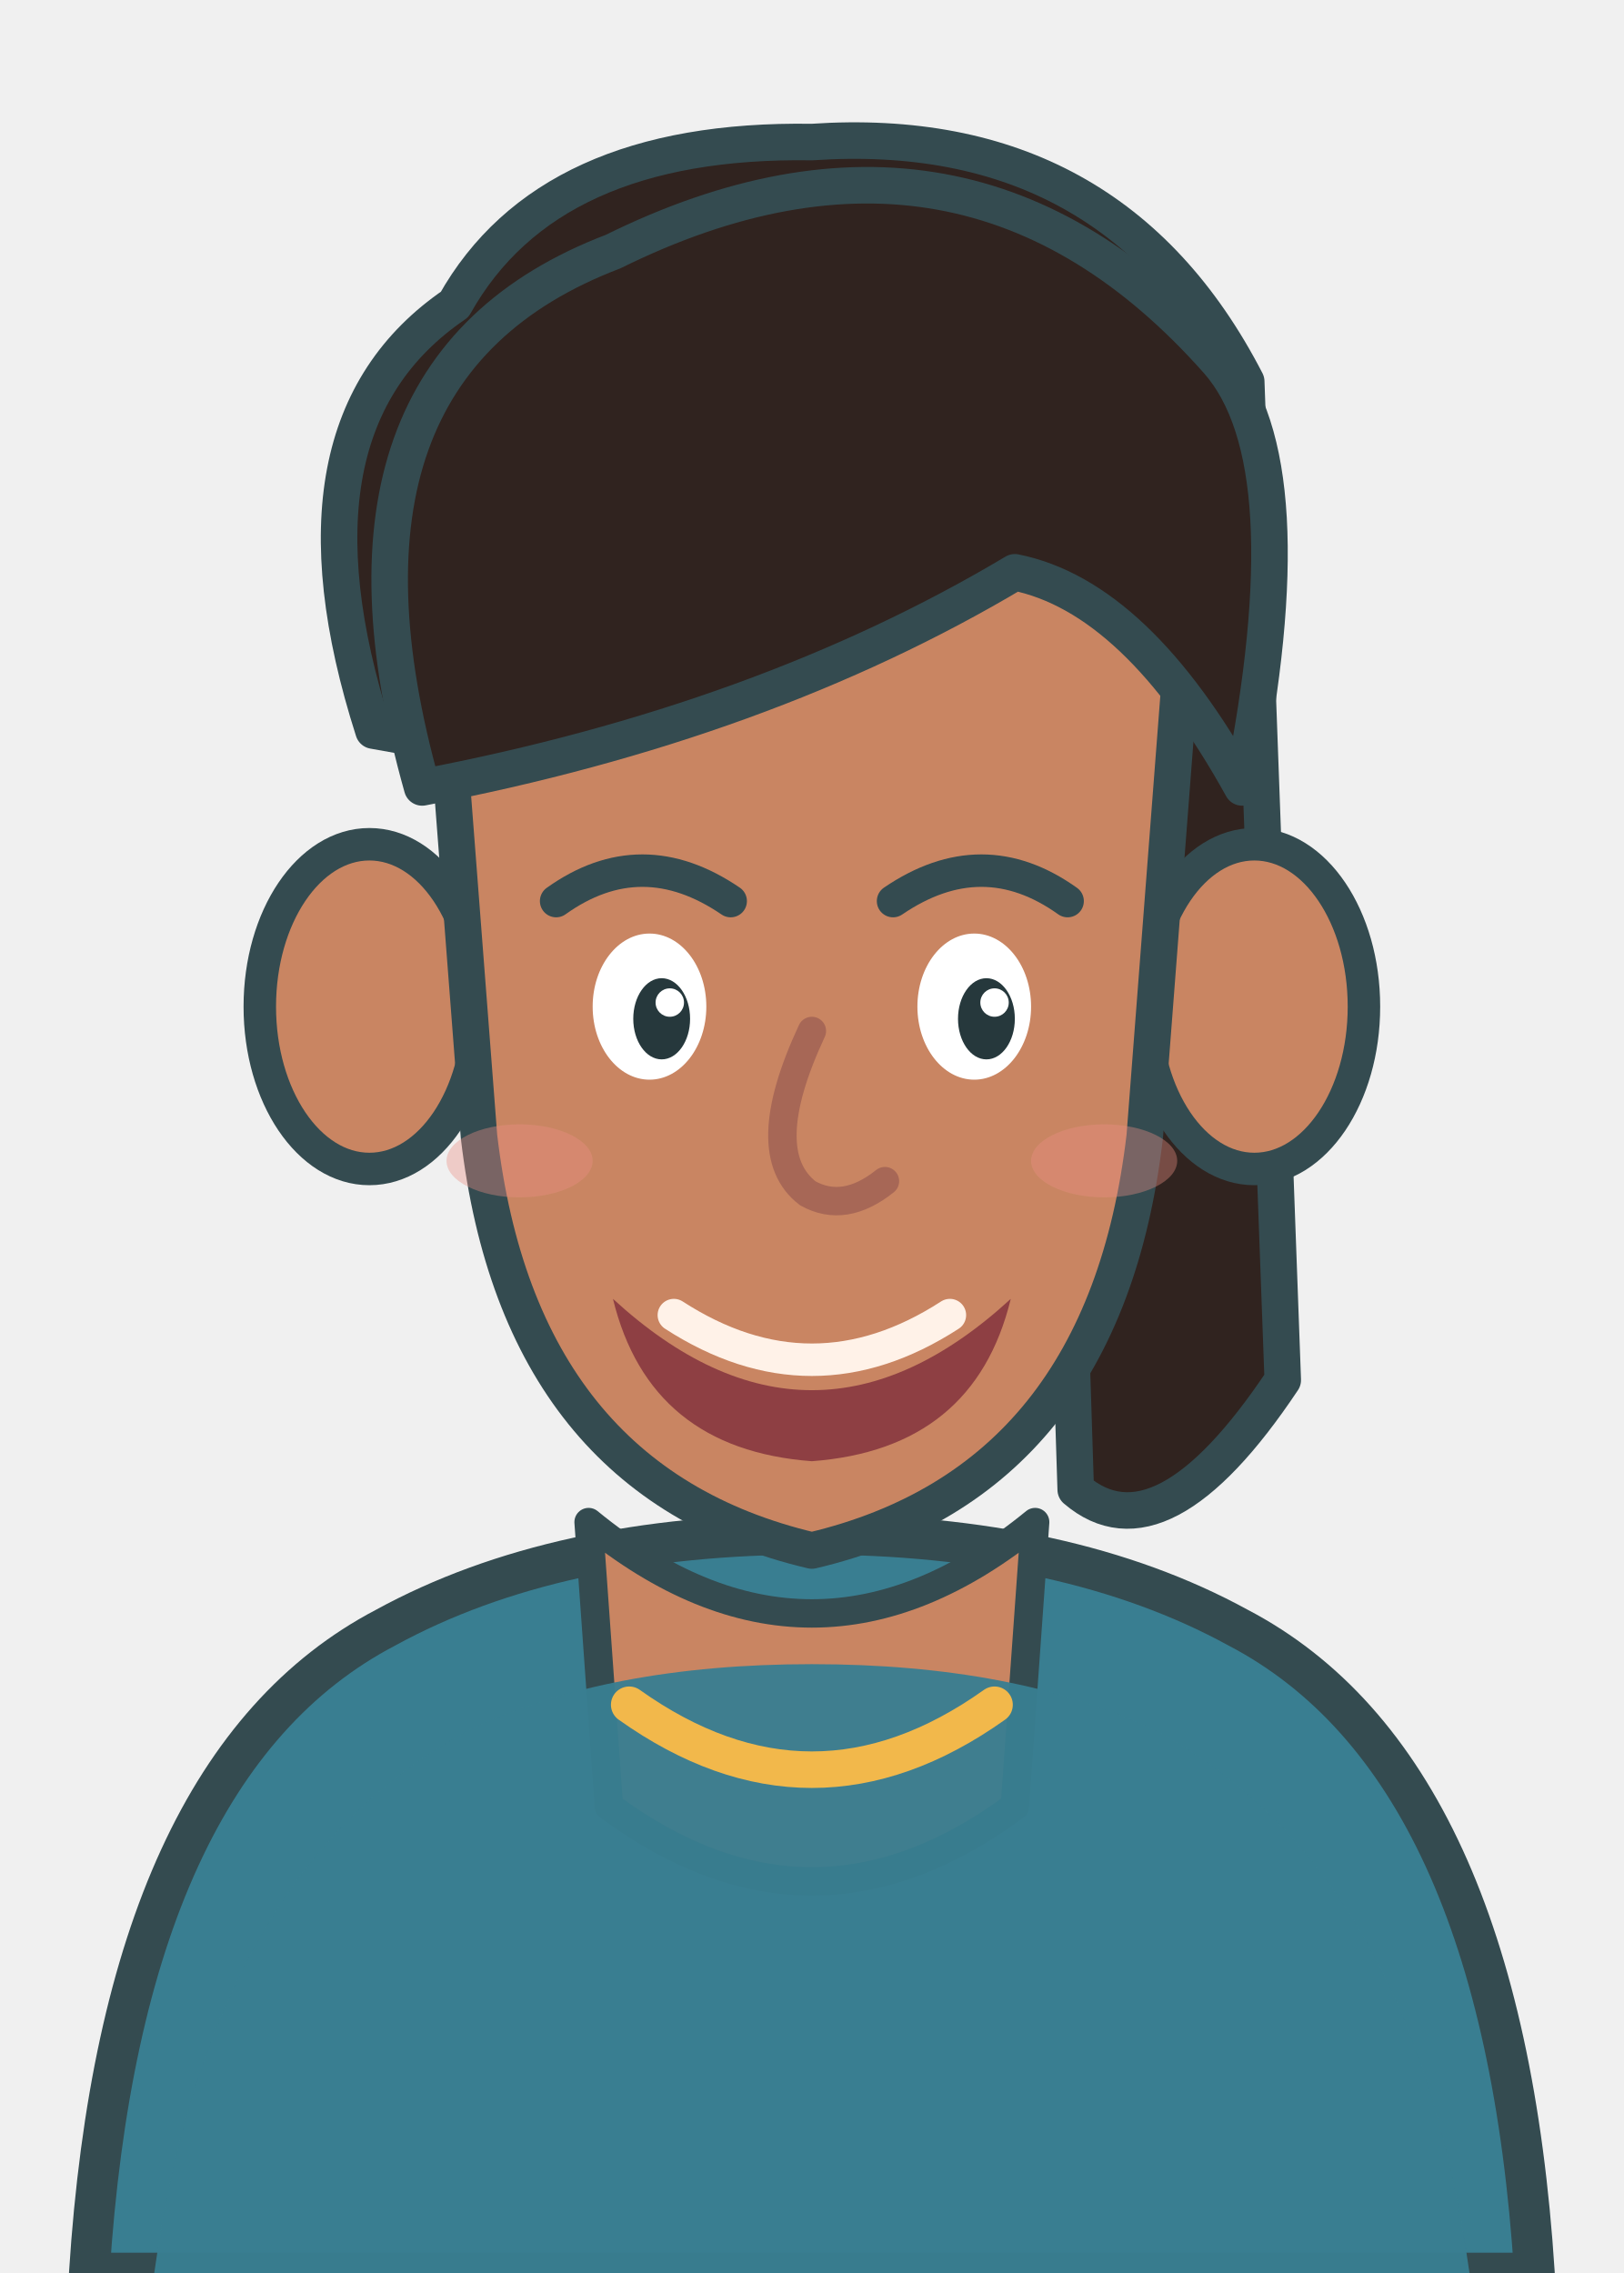
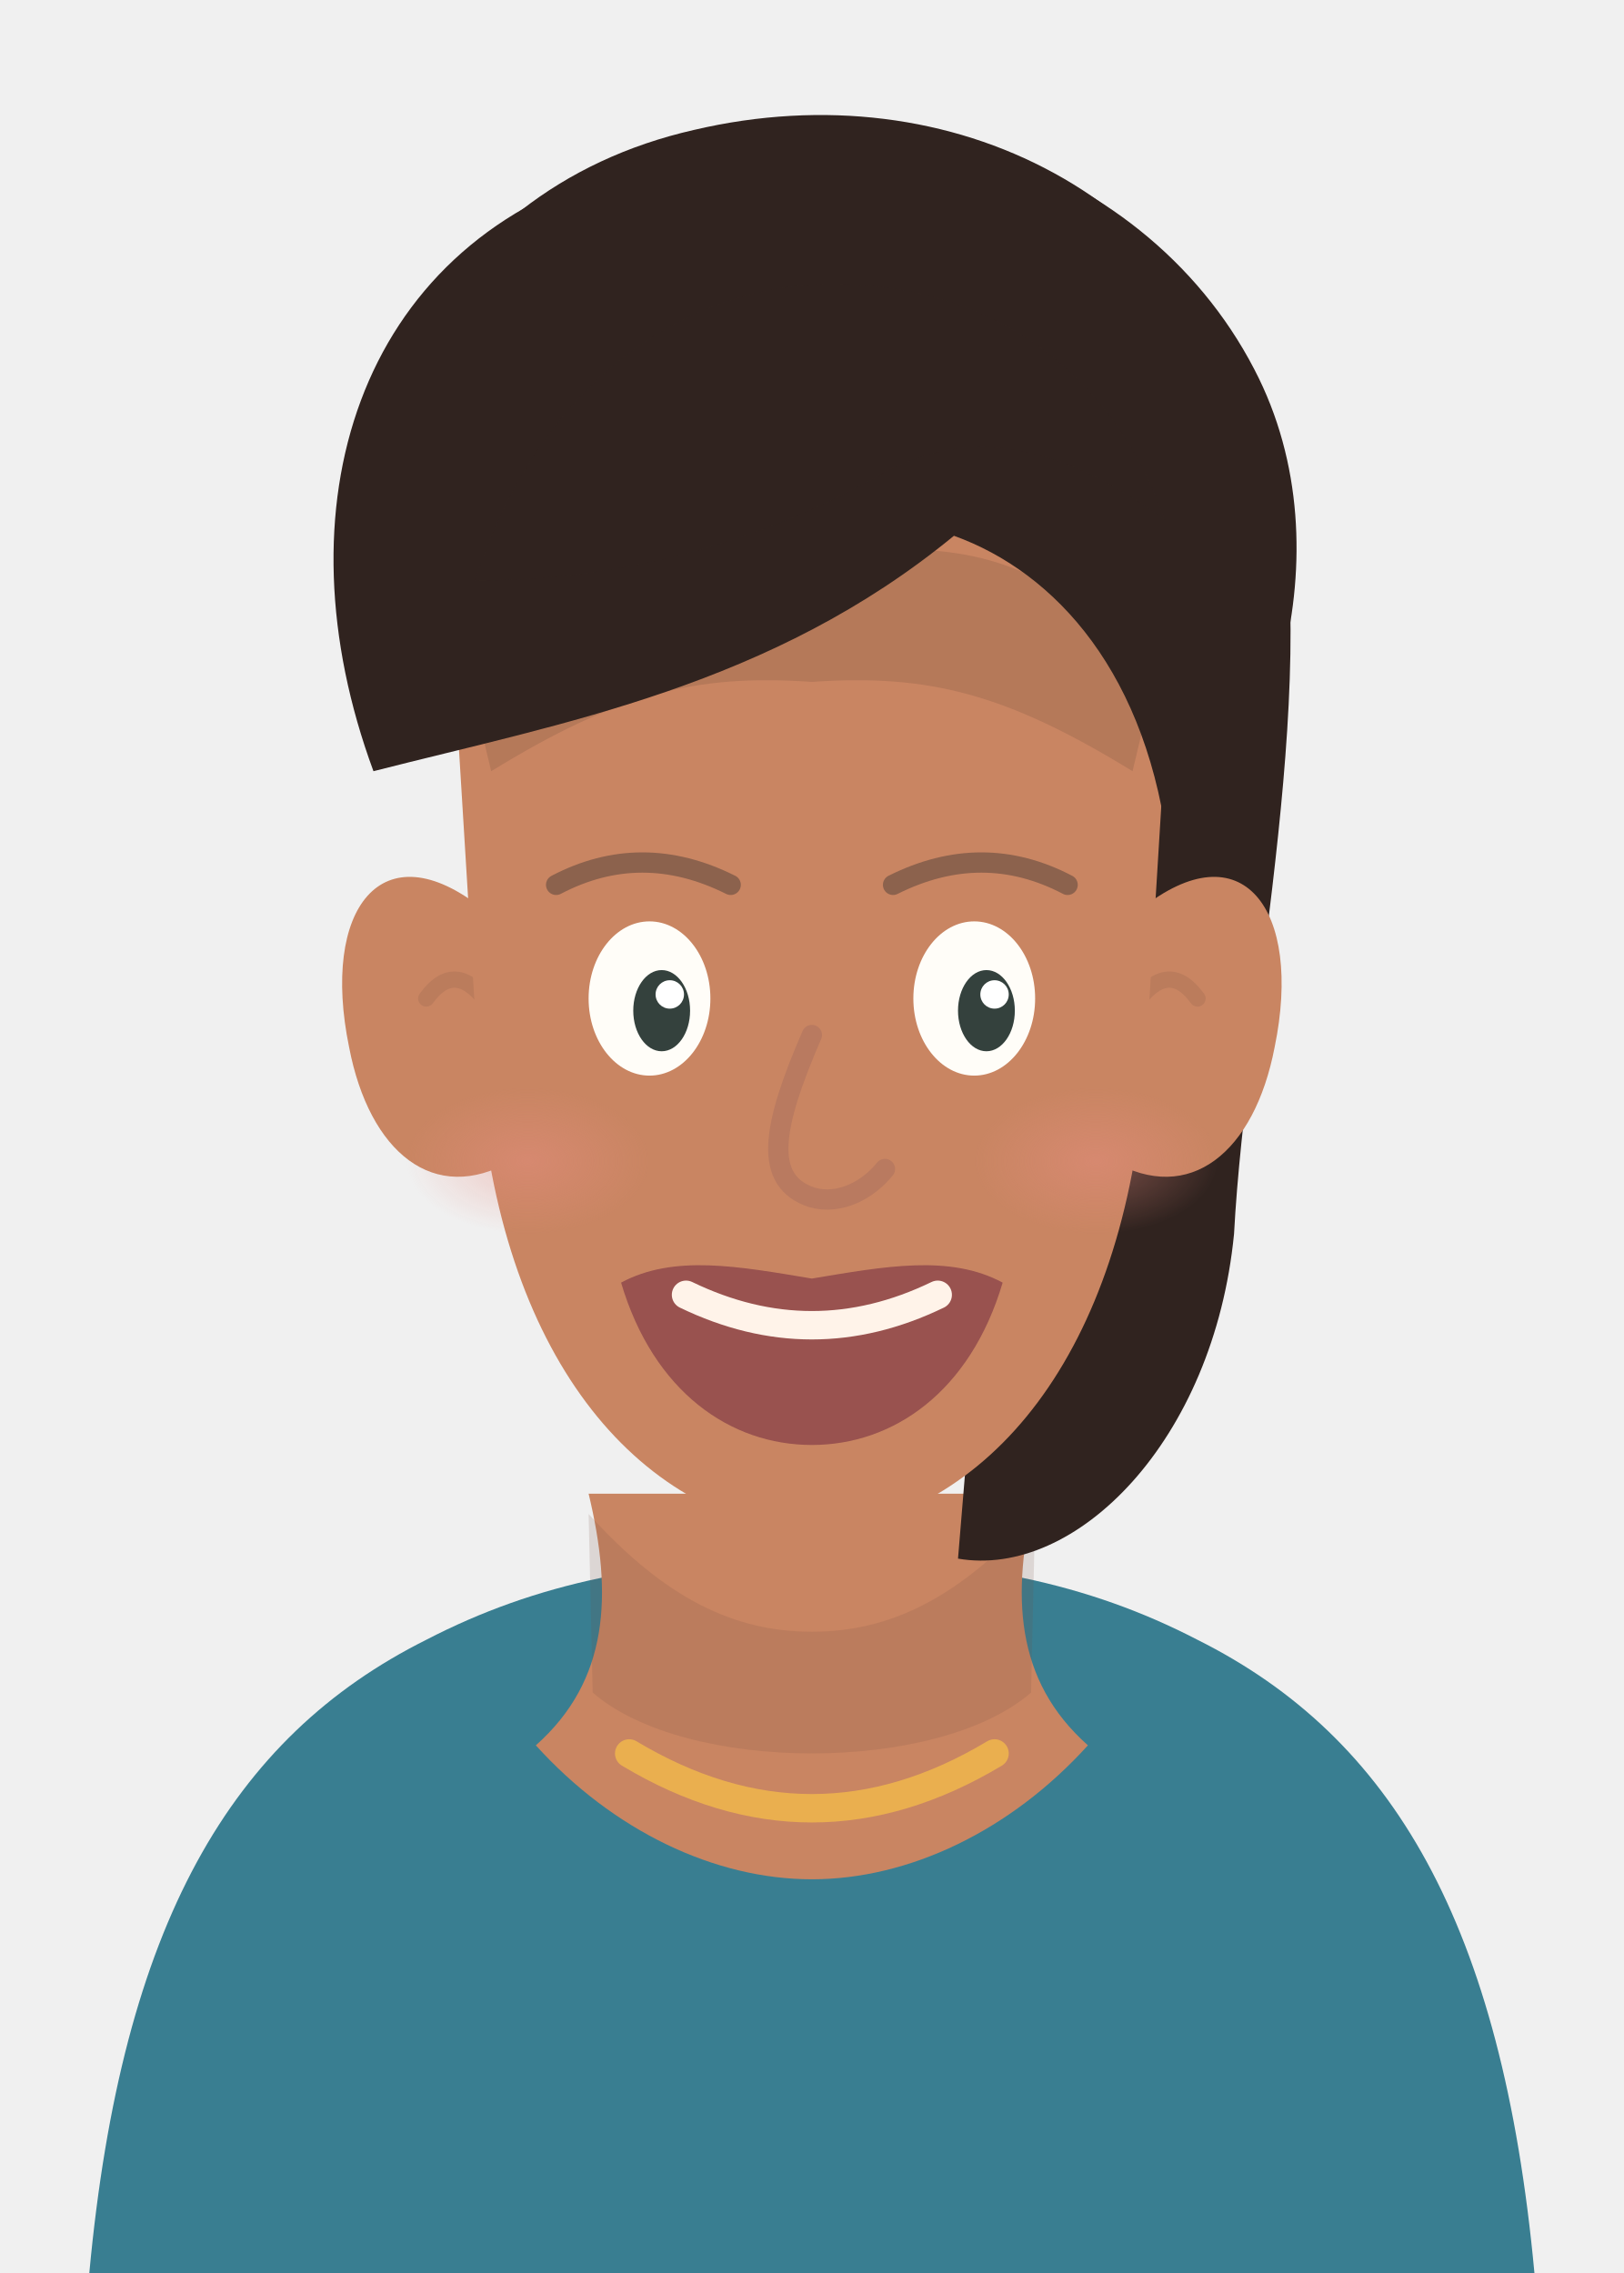
<svg xmlns="http://www.w3.org/2000/svg" viewBox="0 0 400 560" role="img" aria-labelledby="title desc">
  <defs>
-     <linearGradient id="skin" x1="0" y1="0" x2=".2" y2="1">
+     <linearGradient id="skin" x1="0" y1="0" x2=".15" y2="1">
      <stop stop-color="#c98562" />
+       <stop offset=".58" stop-color="#c98562" />
      <stop offset="1" stop-color="#c98562" />
    </linearGradient>
-     <linearGradient id="shirt" x1="0" y1="0" x2="1" y2="1">
+     <linearGradient id="shirt" x1="0" y1="0" x2="0" y2="1">
      <stop stop-color="#397e91" />
      <stop offset="1" stop-color="#397e91" />
    </linearGradient>
-     <filter id="soft">
-       <feGaussianBlur stdDeviation="2" />
+     <linearGradient id="hair" x1="0" y1="0" x2=".3" y2="1">
+       <stop stop-color="#30231f" />
+       <stop offset="1" stop-color="#30231f" />
+     </linearGradient>
+     <radialGradient id="cheek">
+       <stop stop-color="#e98e83" stop-opacity=".42" />
+       <stop offset="1" stop-color="#e98e83" stop-opacity="0" />
+     </radialGradient>
+     <filter id="softShadow" x="-30%" y="-30%" width="160%" height="170%">
+       <feGaussianBlur stdDeviation="7" />
    </filter>
  </defs>
-   <path d="M22 560 Q30 435 95 401 Q137 378 200 378 Q263 378 305 401 Q370 435 378 560Z" fill="url(#shirt)" stroke="#344b50" stroke-width="10" stroke-linejoin="round" />
-   <path d="M145 375 Q200 420 255 375 L250 445 Q200 482 150 445Z" fill="#c98562" stroke="#344b50" stroke-width="7" stroke-linejoin="round" />
-   <path d="M38 560 Q52 460 116 426 Q150 410 200 410 Q250 410 284 426 Q348 460 362 560Z" fill="#397e91" opacity=".95" />
-   <path d="M155 420 Q200 452 245 420" fill="none" stroke="#f2b84b" stroke-width="9" stroke-linecap="round" />
-   <path d="M92 180 Q68 105 112 75 Q135 34 200 35 Q274 30 307 94 L316 340 Q286 385 265 367 L260 210Z" fill="#30231f" stroke="#344b50" stroke-width="9" stroke-linejoin="round" />
-   <ellipse cx="91" cy="248" rx="27" ry="40" fill="#c98562" stroke="#344b50" stroke-width="8" />
-   <ellipse cx="309" cy="248" rx="27" ry="40" fill="#c98562" stroke="#344b50" stroke-width="8" />
-   <path d="M108 150 Q112 91 200 88 Q288 91 292 150 L282 280 Q272 365 200 382 Q128 365 118 280Z" fill="url(#skin)" stroke="#344b50" stroke-width="9" stroke-linejoin="round" />
-   <path d="M104 194 Q75 91 151 62 Q238 19 300 89 Q322 114 306 194 Q280 147 250 141 Q188 178 104 194Z" fill="#30231f" stroke="#344b50" stroke-width="9" stroke-linejoin="round" />
-   <path d="M137 222 Q158 207 180 222 M220 222 Q242 207 263 222" fill="none" stroke="#344b50" stroke-width="8" stroke-linecap="round" />
-   <ellipse cx="160" cy="248" rx="14" ry="18" fill="#fff" />
-   <ellipse cx="240" cy="248" rx="14" ry="18" fill="#fff" />
-   <ellipse cx="163" cy="251" rx="7" ry="10" fill="#26383c" />
-   <ellipse cx="243" cy="251" rx="7" ry="10" fill="#26383c" />
-   <circle cx="165" cy="247" r="3.5" fill="#fff" />
-   <circle cx="245" cy="247" r="3.5" fill="#fff" />
-   <path d="M200 254 Q186 284 199 294 Q208 299 218 291" fill="none" stroke="#a76756" stroke-width="7" stroke-linecap="round" />
-   <path d="M151 320 Q200 365 249 320 Q240 357 200 360 Q160 357 151 320Z" fill="#8e3f43" />
-   <path d="M166 324 Q200 346 234 324" fill="none" stroke="#fff2e8" stroke-width="8" stroke-linecap="round" />
-   <ellipse cx="128" cy="286" rx="18" ry="9" fill="#e98f83" opacity=".38" />
-   <ellipse cx="272" cy="286" rx="18" ry="9" fill="#e98f83" opacity=".38" />
+   <ellipse cx="200" cy="550" rx="145" ry="13" fill="#263b38" opacity=".12" filter="url(#softShadow)" />
+   <path d="M22 560 C30 474 57 428 105 404 C132 390 161 384 200 384 C239 384 268 390 295 404 C343 428 370 474 378 560Z" fill="url(#shirt)" />
+   <path d="M145 368 C151 393 150 414 132 430 C151 451 176 463 200 463 C224 463 249 451 268 430 C250 414 249 393 255 368Z" fill="#c98562" />
+   <path d="M145 373 C164 394 181 402 200 402 C219 402 236 394 255 373 L254 417 C231 437 169 437 146 417Z" fill="#754c40" opacity=".16" />
+   <path d="M91 183 C75 111 105 47 171 32 C235 17 296 49 313 111 C327 163 307 247 304 304 C299 355 265 389 236 384 L252 191Z" fill="url(#hair)" />
+   <path d="M119 224 C94 204 79 224 86 258 C91 284 107 297 126 286Z" fill="#c98562" />
+   <path d="M281 224 C306 204 321 224 314 258 C309 284 293 297 274 286Z" fill="#c98562" />
+   <path d="M105 246 Q113 235 122 250 M295 246 Q287 235 278 250" fill="none" stroke="#875b49" stroke-width="4" stroke-linecap="round" opacity=".22" />
+   <path d="M111 151 C111 101 151 78 200 78 C249 78 289 101 289 151 L282 265 C277 333 244 374 200 378 C156 374 123 333 118 265Z" fill="url(#skin)" />
+   <path d="M116 169 C139 137 163 132 200 137 C237 132 261 137 284 169 L279 190 C248 171 229 166 200 168 C171 166 152 171 121 190Z" fill="#30231f" opacity=".13" />
+   <path d="M92 190 C68 125 88 61 151 42 C210 15 281 37 309 91 C333 137 311 194 288 211 C283 166 260 141 235 132 C190 169 139 178 92 190Z" fill="url(#hair)" />
+   <path d="M117 143 C133 94 169 70 205 70 C245 70 274 92 287 128 C259 108 237 105 215 118 C184 135 151 143 117 143Z" fill="#30231f" opacity=".72" />
+   <path d="M137 218 Q158 207 180 218 M220 218 Q242 207 263 218" fill="none" stroke="#684c40" stroke-width="5" stroke-linecap="round" opacity=".62" />
+   <ellipse cx="160" cy="246" rx="15" ry="19" fill="#fffdf8" />
+   <ellipse cx="240" cy="246" rx="15" ry="19" fill="#fffdf8" />
+   <ellipse cx="163" cy="249" rx="7" ry="10" fill="#34413d" />
+   <ellipse cx="243" cy="249" rx="7" ry="10" fill="#34413d" />
+   <circle cx="165" cy="245" r="3.5" fill="#fff" />
+   <circle cx="245" cy="245" r="3.5" fill="#fff" />
+   <path d="M200 255 C190 278 188 291 200 295 C207 297 214 293 218 288" fill="none" stroke="#a96f5d" stroke-width="5" stroke-linecap="round" opacity=".5" />
+   <path d="M153 316 C166 309 182 312 200 315 C218 312 234 309 247 316 C239 343 220 356 200 356 C180 356 161 343 153 316Z" fill="#934c4d" opacity=".9" />
+   <path d="M169 319 Q200 334 231 319" fill="none" stroke="#fff3e9" stroke-width="7" stroke-linecap="round" />
+   <ellipse cx="130" cy="286" rx="30" ry="18" fill="url(#cheek)" />
+   <ellipse cx="270" cy="286" rx="30" ry="18" fill="url(#cheek)" />
+   <path d="M155 432 Q200 459 245 432" fill="none" stroke="#f2b84b" stroke-width="7" stroke-linecap="round" opacity=".82" />
</svg>
